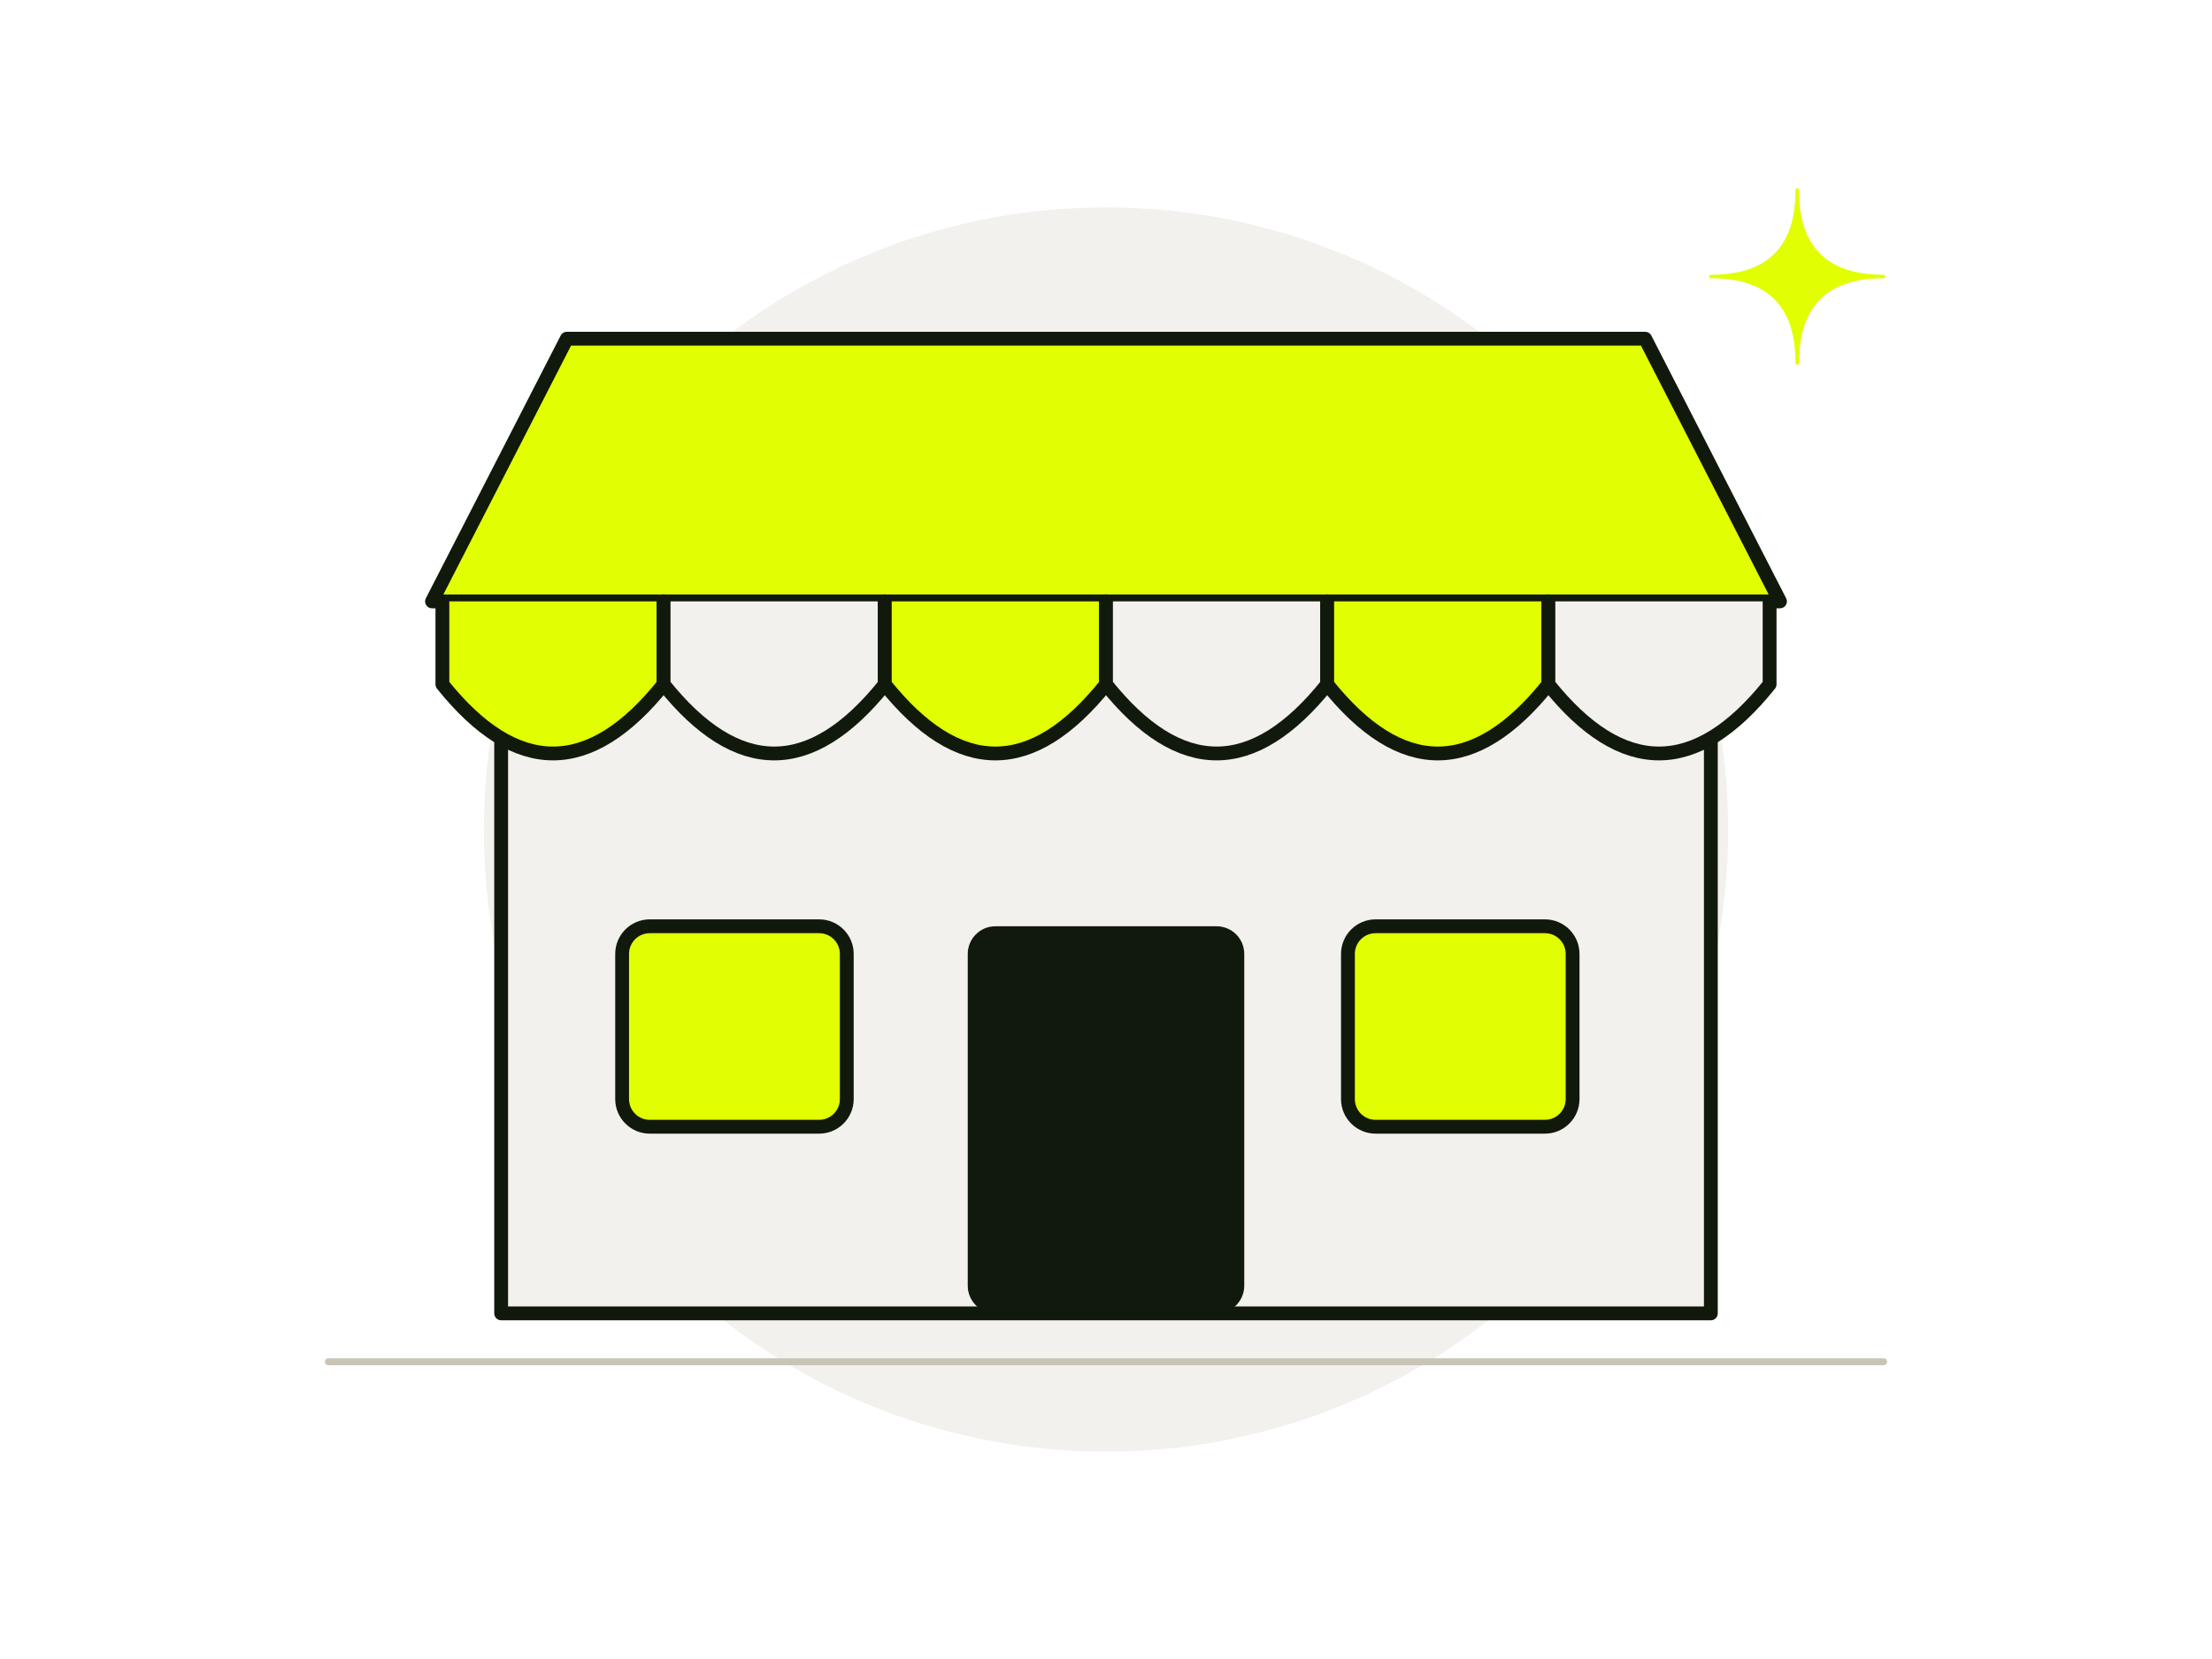
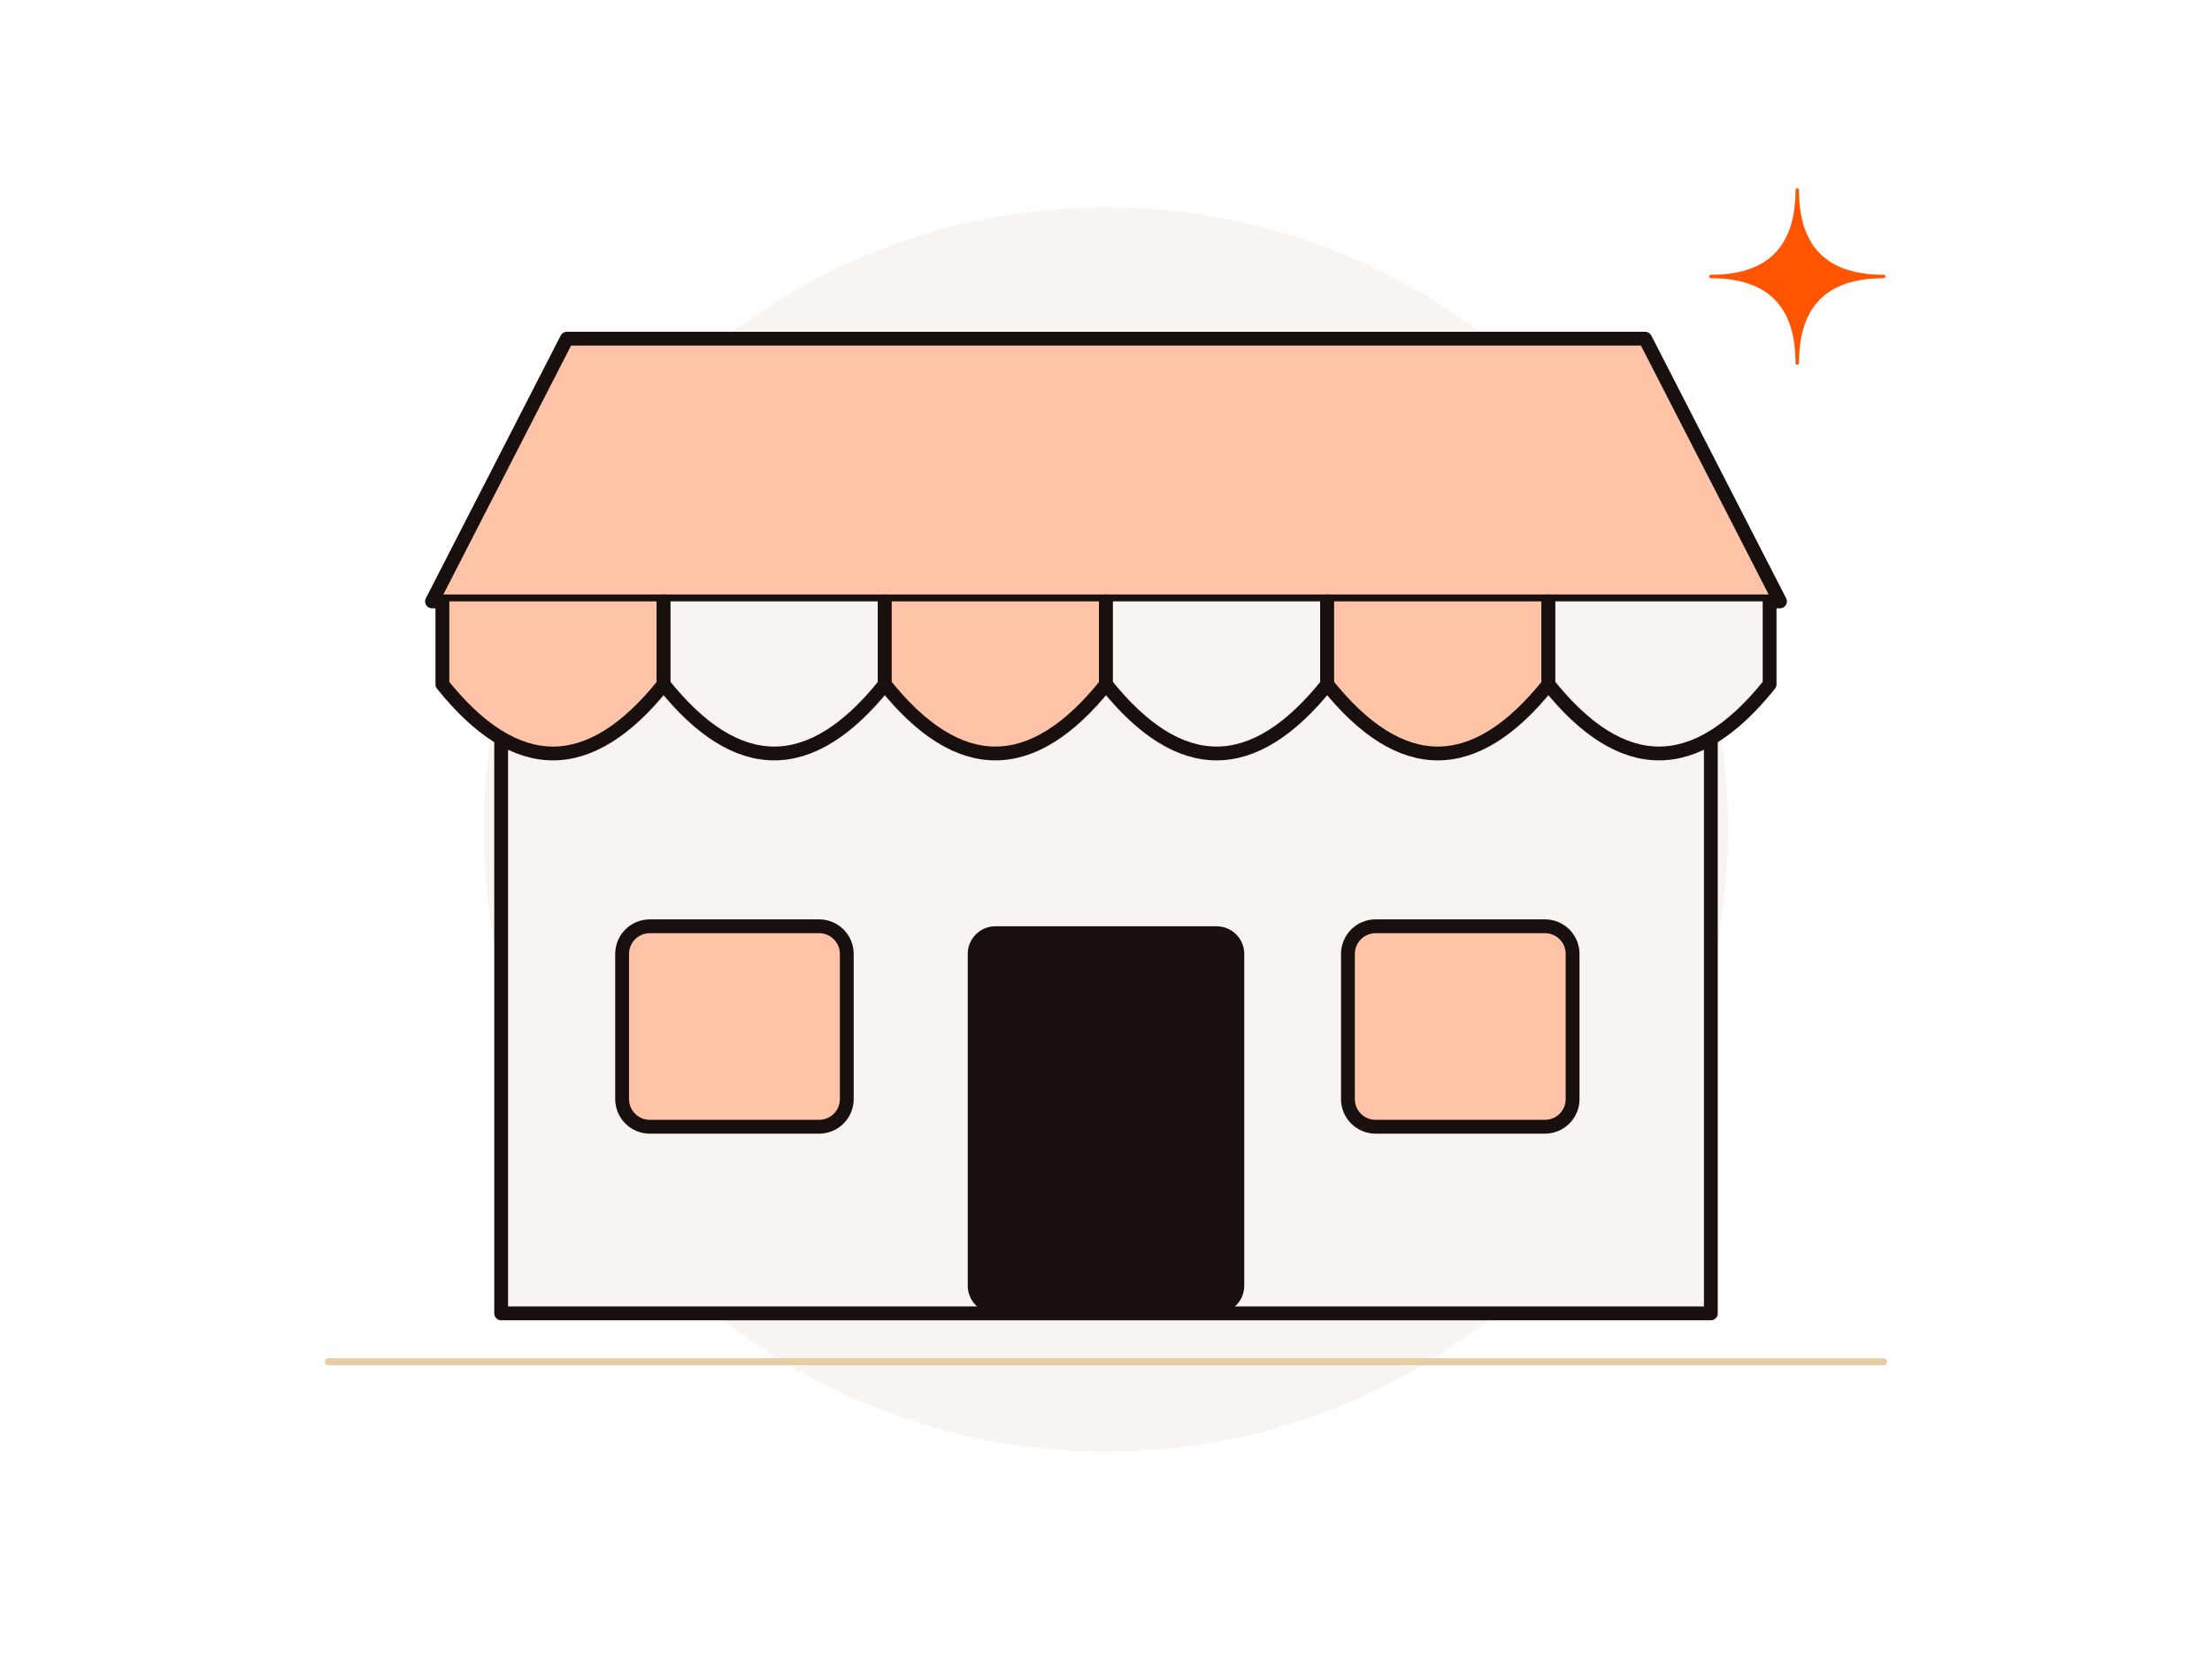
<svg xmlns="http://www.w3.org/2000/svg" width="640" height="480" viewBox="0 0 640 480" role="img">
-   <circle cx="320" cy="240" r="180" fill="#F3F1EE" />
-   <path d="M95 394H545" fill="none" stroke="#CAC4B7" stroke-width="2" stroke-linecap="round" stroke-linejoin="round" />
-   <path d="M145 174H495V380H145Z" fill="#F3F1EE" stroke="#11190C" stroke-width="4" stroke-linecap="round" stroke-linejoin="round" />
-   <path d="M125 174 164 98H476L515 174Z" fill="#E1FF00" stroke="#11190C" stroke-width="4" stroke-linecap="round" stroke-linejoin="round" />
-   <path d="M128 174v24q32 40 64 0v-24" fill="#E1FF00" stroke="#11190C" stroke-width="4" stroke-linecap="round" stroke-linejoin="round" />
-   <path d="M192 174v24q32 40 64 0v-24" fill="#F3F1EE" stroke="#11190C" stroke-width="4" stroke-linecap="round" stroke-linejoin="round" />
-   <path d="M256 174v24q32 40 64 0v-24" fill="#E1FF00" stroke="#11190C" stroke-width="4" stroke-linecap="round" stroke-linejoin="round" />
-   <path d="M320 174v24q32 40 64 0v-24" fill="#F3F1EE" stroke="#11190C" stroke-width="4" stroke-linecap="round" stroke-linejoin="round" />
-   <path d="M384 174v24q32 40 64 0v-24" fill="#E1FF00" stroke="#11190C" stroke-width="4" stroke-linecap="round" stroke-linejoin="round" />
-   <path d="M448 174v24q32 40 64 0v-24" fill="#F3F1EE" stroke="#11190C" stroke-width="4" stroke-linecap="round" stroke-linejoin="round" />
-   <rect x="280" y="268" width="80" height="112" rx="8" fill="#11190C" />
-   <rect x="180" y="268" width="65" height="58" rx="8" fill="#E1FF00" stroke="#11190C" stroke-width="4" />
-   <rect x="390" y="268" width="65" height="58" rx="8" fill="#E1FF00" stroke="#11190C" stroke-width="4" />
-   <path d="M520 55 Q520 80 545 80 Q520 80 520 105 Q520 80 495 80 Q520 80 520 55" fill="#E1FF00" stroke="#E1FF00" stroke-width="1" stroke-linecap="round" stroke-linejoin="round" />
+   <circle cx="320" cy="240" r="180" fill="#F8F4F1" />
+   <path d="M95 394H545" fill="none" stroke="#E7CDA2" stroke-width="2" stroke-linecap="round" stroke-linejoin="round" />
+   <path d="M145 174H495V380H145Z" fill="#F8F4F1" stroke="#18100F" stroke-width="4" stroke-linecap="round" stroke-linejoin="round" />
+   <path d="M125 174 164 98H476L515 174Z" fill="#FFC4A7" stroke="#18100F" stroke-width="4" stroke-linecap="round" stroke-linejoin="round" />
+   <path d="M128 174v24q32 40 64 0v-24" fill="#FFC4A7" stroke="#18100F" stroke-width="4" stroke-linecap="round" stroke-linejoin="round" />
+   <path d="M192 174v24q32 40 64 0v-24" fill="#F8F4F1" stroke="#18100F" stroke-width="4" stroke-linecap="round" stroke-linejoin="round" />
+   <path d="M256 174v24q32 40 64 0v-24" fill="#FFC4A7" stroke="#18100F" stroke-width="4" stroke-linecap="round" stroke-linejoin="round" />
+   <path d="M320 174v24q32 40 64 0v-24" fill="#F8F4F1" stroke="#18100F" stroke-width="4" stroke-linecap="round" stroke-linejoin="round" />
+   <path d="M384 174v24q32 40 64 0v-24" fill="#FFC4A7" stroke="#18100F" stroke-width="4" stroke-linecap="round" stroke-linejoin="round" />
+   <path d="M448 174v24q32 40 64 0v-24" fill="#F8F4F1" stroke="#18100F" stroke-width="4" stroke-linecap="round" stroke-linejoin="round" />
+   <rect x="280" y="268" width="80" height="112" rx="8" fill="#18100F" />
+   <rect x="180" y="268" width="65" height="58" rx="8" fill="#FFC4A7" stroke="#18100F" stroke-width="4" />
+   <rect x="390" y="268" width="65" height="58" rx="8" fill="#FFC4A7" stroke="#18100F" stroke-width="4" />
+   <path d="M520 55 Q520 80 545 80 Q520 80 520 105 Q520 80 495 80 Q520 80 520 55" fill="#FF5500" stroke="#FF5500" stroke-width="1" stroke-linecap="round" stroke-linejoin="round" />
</svg>
